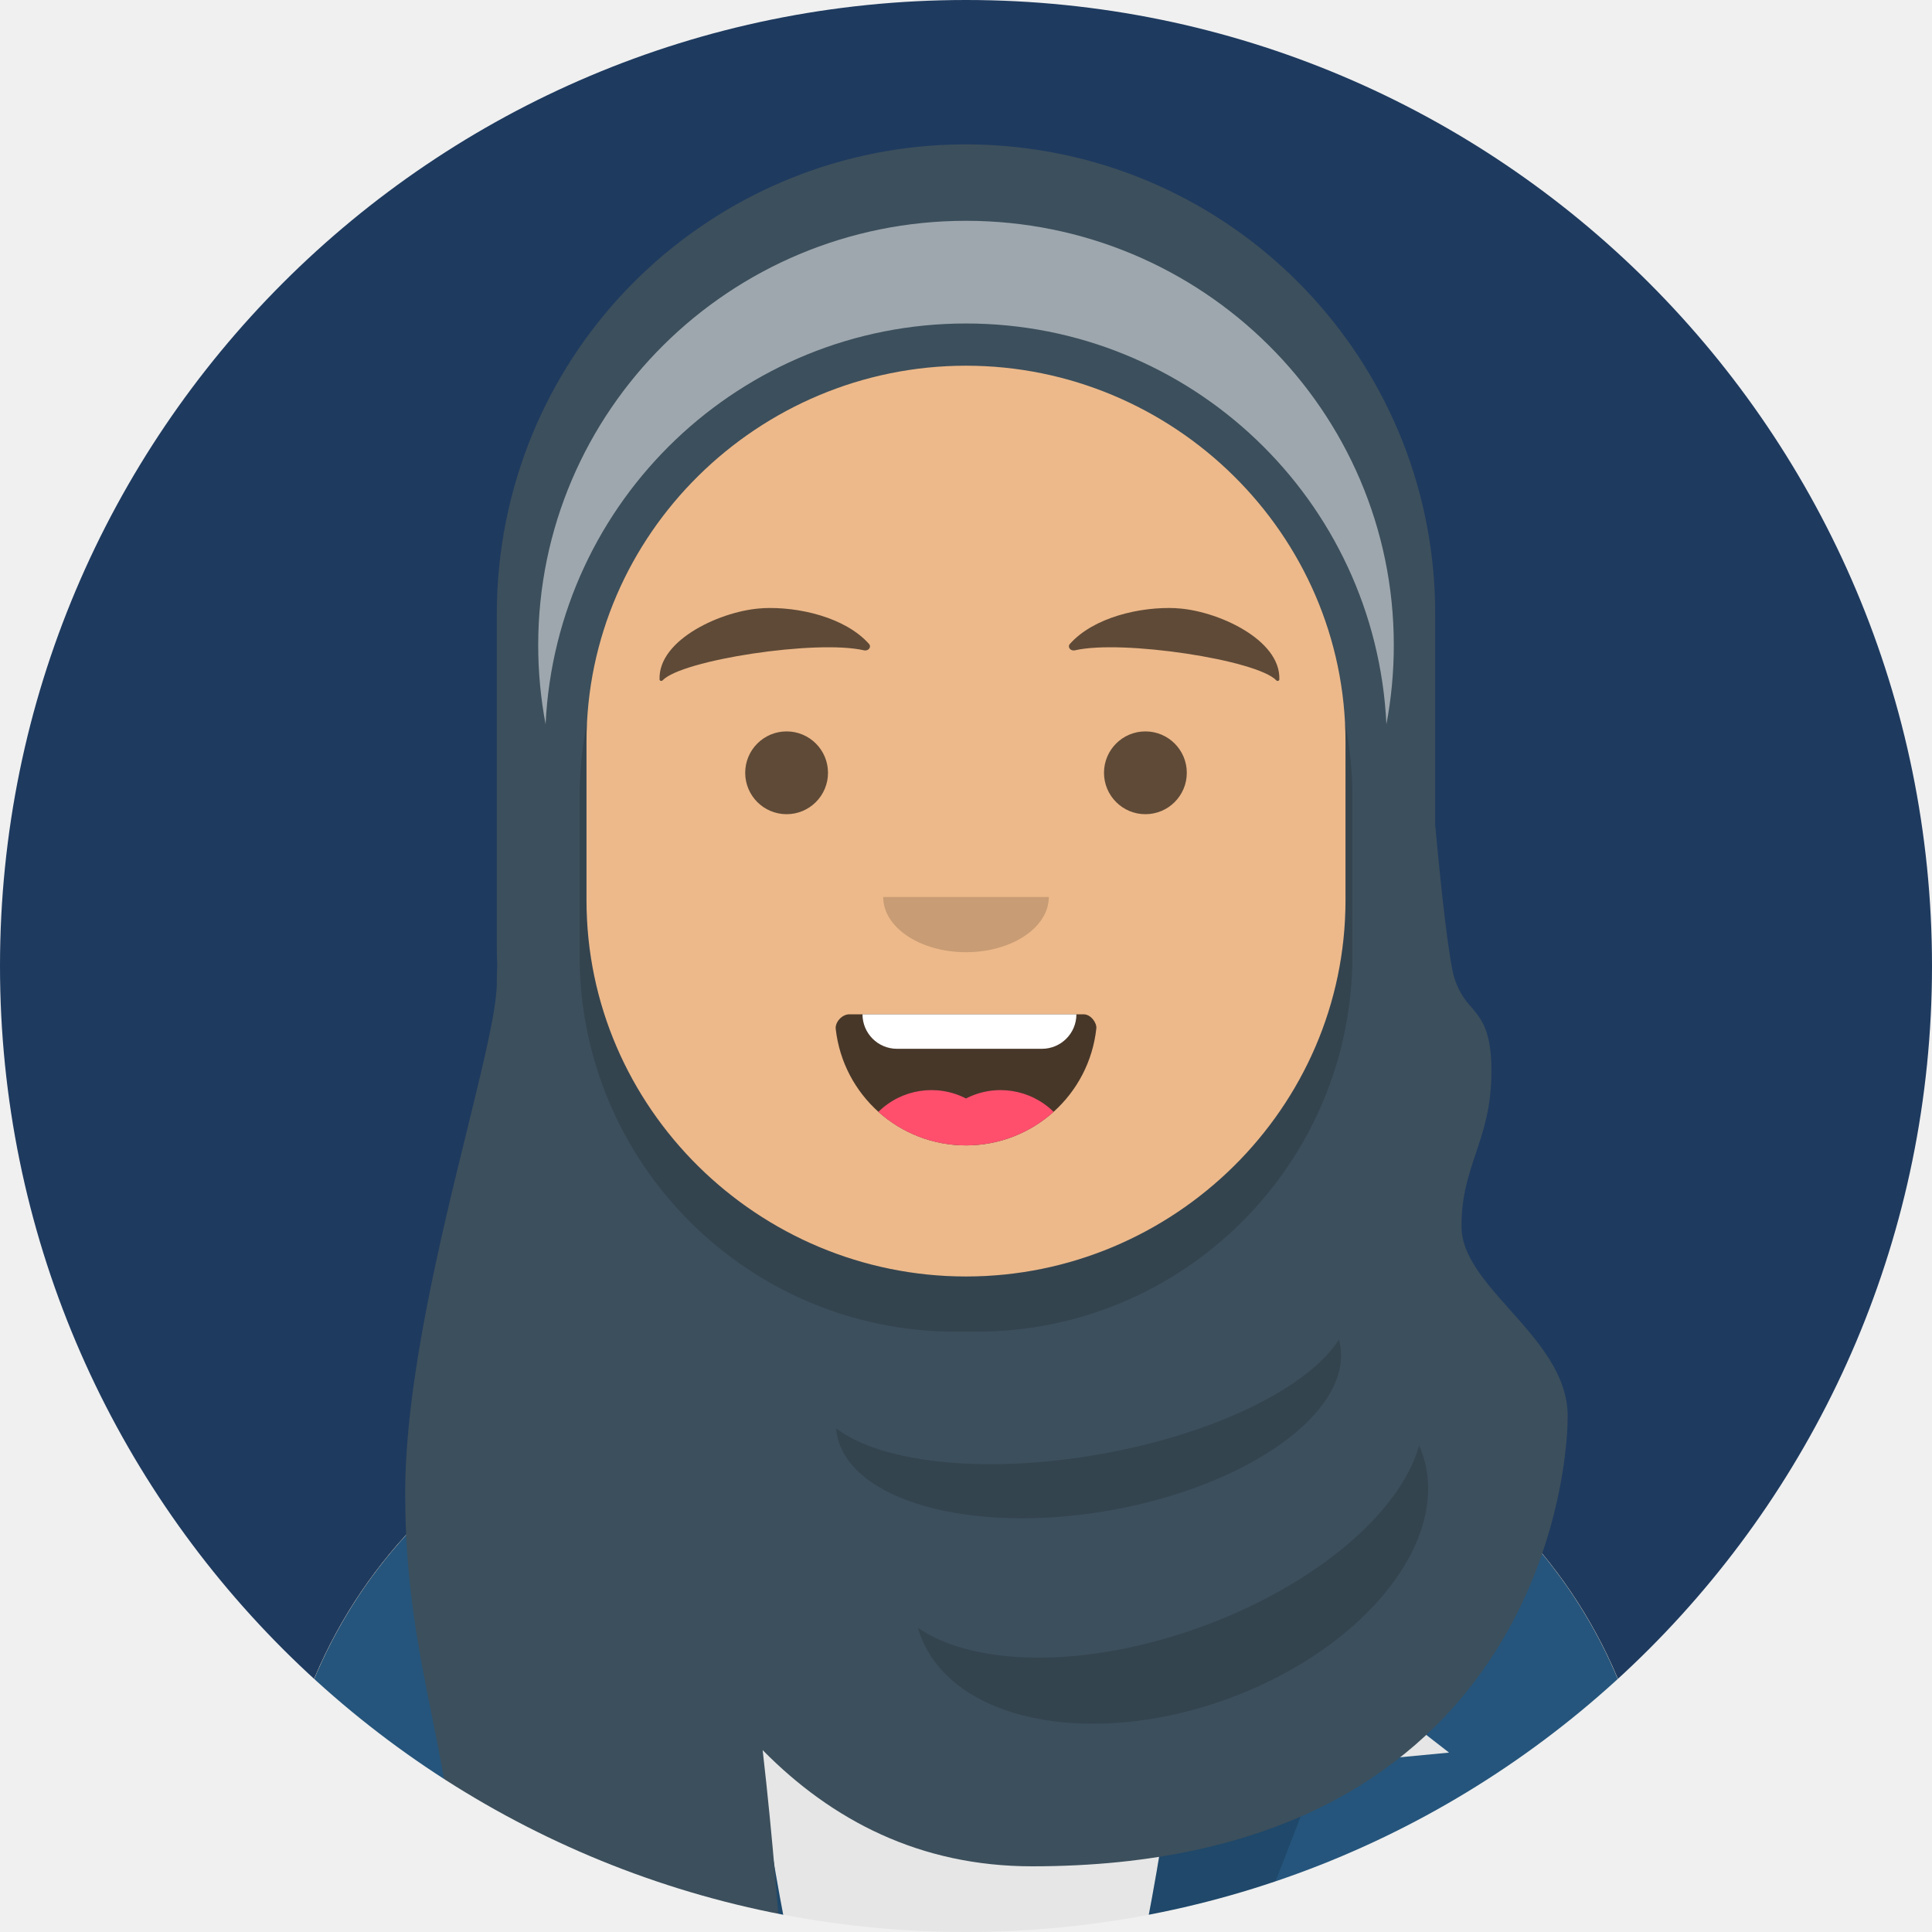
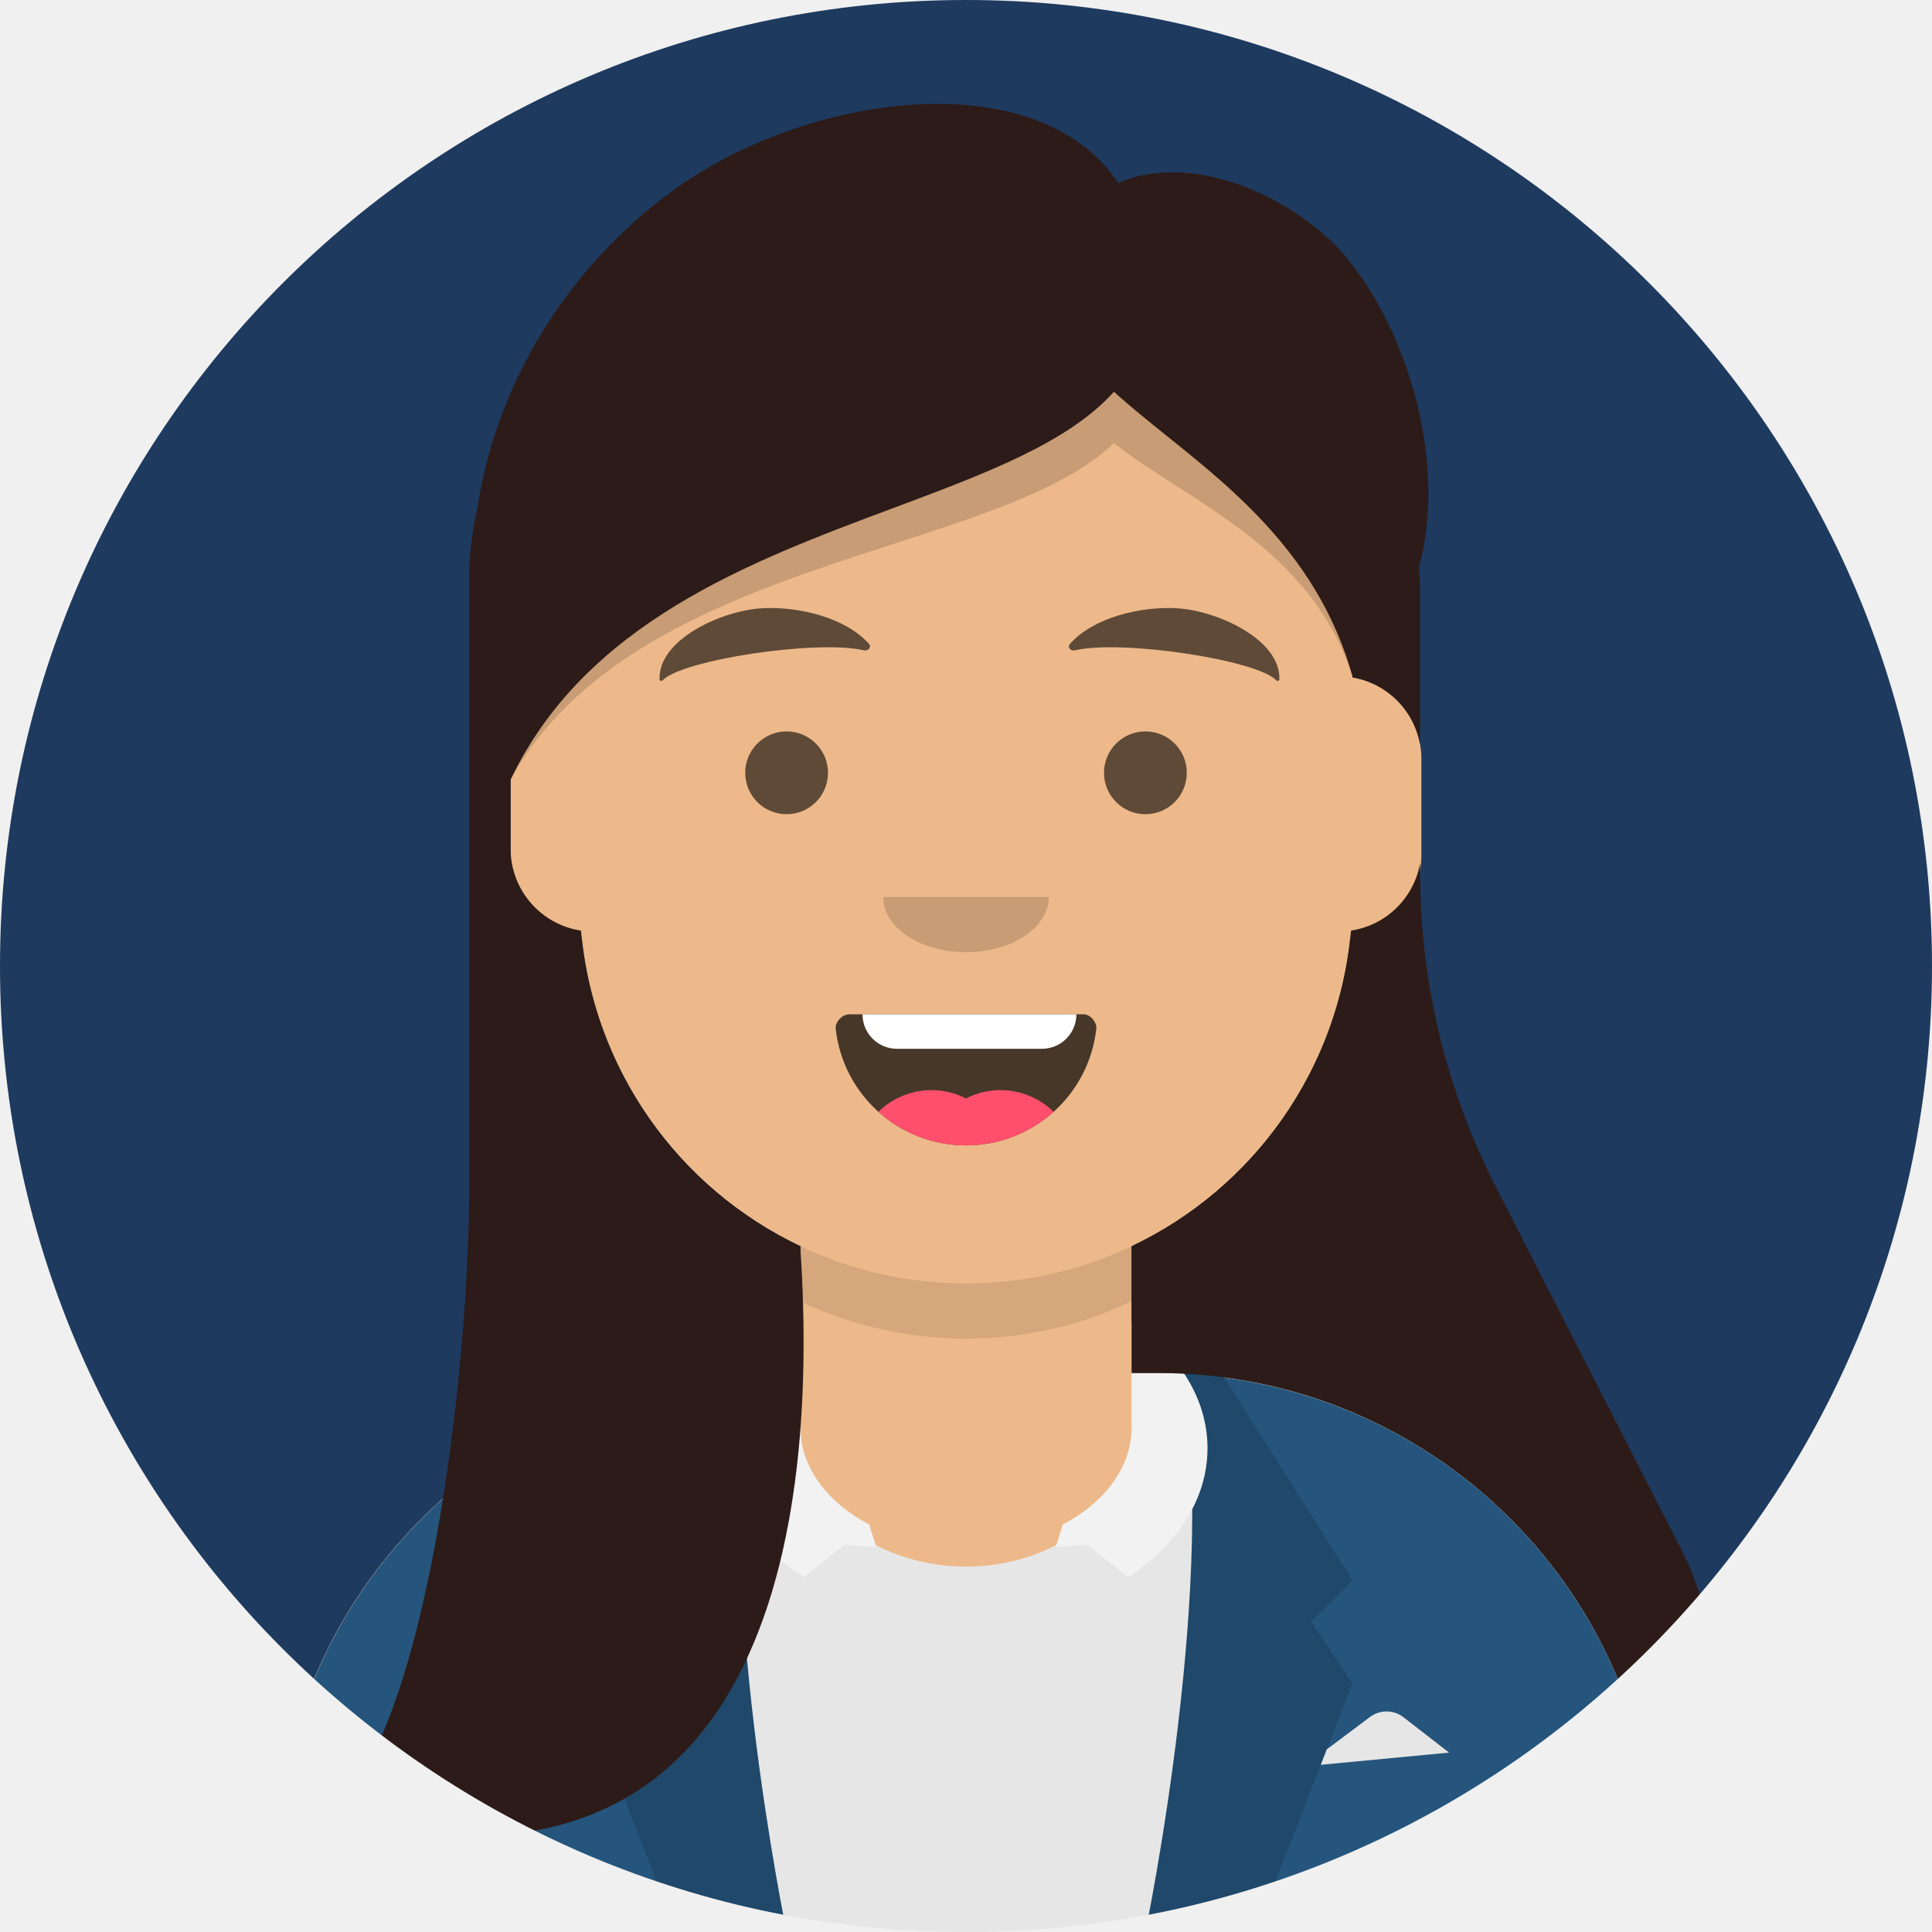
<svg xmlns="http://www.w3.org/2000/svg" viewBox="0 0 280 280" fill="none" shape-rendering="auto">
  <mask id="viewboxMask">
    <rect width="280" height="280" rx="140" ry="140" x="0" y="0" fill="#fff" />
  </mask>
  <g mask="url(#viewboxMask)">
    <rect fill="#1e3a5f" width="280" height="280" x="0" y="0" />
    <g transform="translate(8)">
      <path d="M132 36a56 56 0 0 0-56 56v6.17A12 12 0 0 0 66 110v14a12 12 0 0 0 10.3 11.88 56.04 56.04 0 0 0 31.7 44.73v18.4h-4a72 72 0 0 0-72 72v9h200v-9a72 72 0 0 0-72-72h-4v-18.39a56.04 56.04 0 0 0 31.7-44.73A12 12 0 0 0 198 124v-14a12 12 0 0 0-10-11.83V92a56 56 0 0 0-56-56Z" fill="#edb98a" />
      <path d="M108 180.61v8a55.79 55.79 0 0 0 24 5.39c8.59 0 16.73-1.93 24-5.39v-8a55.79 55.79 0 0 1-24 5.39 55.79 55.79 0 0 1-24-5.39Z" fill="#000" fill-opacity=".1" />
      <g transform="translate(0 170)">
        <path d="M132 57.05c14.91 0 27-11.2 27-25 0-1.01-.06-2.01-.2-3h1.2a72 72 0 0 1 72 72V110H32v-8.95a72 72 0 0 1 72-72h1.2c-.14.99-.2 1.99-.2 3 0 13.8 12.09 25 27 25Z" fill="#E6E6E6" />
        <path d="M100.78 29.12 101 28c-2.96.05-6 1-6 1l-.42.66A72.01 72.01 0 0 0 32 101.06V110h74s-10.7-51.56-5.24-80.8l.02-.08ZM158 110s11-53 5-82c2.96.05 6 1 6 1l.42.66a72.01 72.01 0 0 1 62.58 71.4V110h-74Z" fill="#25557c" />
        <path d="M101 28c-6 29 5 82 5 82H90L76 74l6-9-6-6 19-30s3.04-.95 6-1ZM163 28c6 29-5 82-5 82h16l14-36-6-9 6-6-19-30s-3.04-.95-6-1Z" fill-rule="evenodd" clip-rule="evenodd" fill="#000" fill-opacity=".15" />
        <path d="M108 21.54c-6.77 4.6-11 11.12-11 18.35 0 7.4 4.43 14.05 11.48 18.67l5.94-4.68 4.58.33-1-3.15.08-.06c-6.1-3.15-10.08-8.3-10.08-14.12V21.54ZM156 36.88c0 5.82-3.98 10.97-10.08 14.12l.08.06-1 3.15 4.58-.33 5.94 4.68C162.57 53.94 167 47.29 167 39.89c0-7.23-4.23-13.75-11-18.35v15.34Z" fill="#F2F2F2" />
        <path d="m183.42 85.77.87-2.24 6.27-4.7a4 4 0 0 1 4.85.05l6.6 5.12-18.59 1.77Z" fill="#E6E6E6" />
      </g>
      <g transform="translate(78 134)">
        <path fill-rule="evenodd" clip-rule="evenodd" d="M35.12 15.13a19 19 0 0 0 37.77-.09c.08-.77-.77-2.04-1.85-2.04H37.1C36 13 35 14.18 35.12 15.13Z" fill="#000" fill-opacity=".7" />
        <path d="M70 13H39a5 5 0 0 0 5 5h21a5 5 0 0 0 5-5Z" fill="#fff" />
        <path d="M66.7 27.14A10.96 10.96 0 0 0 54 25.2a10.95 10.95 0 0 0-12.7 1.94A18.93 18.93 0 0 0 54 32c4.88 0 9.33-1.84 12.7-4.86Z" fill="#FF4F6D" />
      </g>
      <g transform="translate(104 122)">
        <path fill-rule="evenodd" clip-rule="evenodd" d="M16 8c0 4.42 5.37 8 12 8s12-3.58 12-8" fill="#000" fill-opacity=".16" />
      </g>
      <g transform="translate(76 90)">
        <path d="M36 22a6 6 0 1 1-12 0 6 6 0 0 1 12 0ZM88 22a6 6 0 1 1-12 0 6 6 0 0 1 12 0Z" fill="#000" fill-opacity=".6" />
      </g>
      <g transform="translate(76 82)">
        <path d="M26.55 6.15c-5.8.27-15.2 4.49-14.96 10.34.01.18.3.27.43.12 2.76-2.96 22.32-5.95 29.2-4.36.64.14 1.12-.48.72-.93-3.43-3.85-10.2-5.43-15.4-5.18ZM86.45 6.15c5.8.27 15.2 4.49 14.96 10.34-.01.18-.3.27-.43.12-2.76-2.96-22.32-5.95-29.2-4.36-.64.14-1.12-.48-.72-.93 3.43-3.85 10.2-5.43 15.4-5.18Z" fill-rule="evenodd" clip-rule="evenodd" fill="#000" fill-opacity=".6" />
      </g>
      <g transform="translate(-1)">
-         <path fill-rule="evenodd" clip-rule="evenodd" d="M66 77.34c-.66 3.79-1 7.68-1 11.66v48c0 .97.02 1.94.06 2.9L65 142c.14 3.68-1.86 11.8-4.34 21.9-3.88 15.77-8.94 36.4-8.94 52.55 0 13.01 1.98 22.84 3.89 32.3 1.97 9.78 3.86 19.16 3.39 31.25h47s-.95-13.2-2.47-26.36c10.05 10.2 22.82 16.84 39.05 16.84 70.55 0 77.62-53.83 77.62-65.24 0-6.04-4.32-10.88-8.39-15.44-3.6-4.05-7.02-7.87-7-12.1 0-4.35 1.02-7.39 2.07-10.52 1.12-3.33 2.27-6.75 2.27-11.96 0-5.82-1.43-7.5-2.9-9.25a10.7 10.7 0 0 1-2.8-5.62c-.88-4.54-1.86-14.32-2.45-20.77V89A68 68 0 0 0 66.04 77.08L66 77v.34ZM133 53c-30.1 0-55 24.4-55 54.5v23c0 30.1 24.9 54.5 55 54.5s55-24.4 55-54.5v-23c0-30.1-24.9-54.5-55-54.5Z" fill="#3c4f5c" />
-         <path d="M193.93 104.96A61.4 61.4 0 0 0 195 93.5c0-33.97-27.76-61.5-62-61.5-34.24 0-62 27.53-62 61.5 0 3.92.37 7.75 1.07 11.46a61 61 0 0 1 121.86 0Z" fill="#fff" fill-opacity=".5" />
-         <path d="M78.07 104.69c-.05.93-.07 1.87-.07 2.81v23c0 30.1 24.9 54.5 55 54.5s55-24.4 55-54.5v-23c0-.94-.02-1.88-.07-2.81.7 3.5 1.07 7.1 1.07 10.81v23a54.5 54.5 0 0 1-54.5 54.5h-3A54.5 54.5 0 0 1 77 138.5v-23c0-3.7.37-7.32 1.07-10.81ZM187.05 194.14c-4.39 6.9-17.9 13.66-34.65 16.62-16.74 2.95-31.75 1.22-38.23-3.76.02.26.05.52.1.78 1.7 9.69 19.42 14.67 39.57 11.12 20.15-3.56 35.1-14.3 33.38-23.99-.04-.26-.1-.51-.17-.77ZM198.66 209.49c-2.64 9.6-14.87 20.2-31.56 26.28-16.68 6.07-32.87 5.8-41.06.15.1.34.2.67.32 1 4.53 12.44 24.47 16.6 44.55 9.3 20.07-7.31 32.67-23.32 28.15-35.75-.12-.34-.26-.66-.4-.98Z" opacity=".9" fill="#000" fill-opacity=".16" />
+         <path d="M67 113c10.86-22.7 34.67-31.6 55.44-39.36 13.32-4.97 25.39-9.48 32-16.86 2.22 2.02 4.75 4.05 7.41 6.2C172.06 71.16 184.21 80.91 189 98v.17a12 12 0 0 1 9.81 9.72V86.04c0-1.3-.05-2.57-.15-3.84 4.54-17-3.1-37.78-12.66-47.2-9.48-8.82-22.3-12.32-30.95-8.48C143.45 8.98 109.9 13.24 90 28c-13.22 9.8-24.79 25.72-27.84 45.75A46.18 46.18 0 0 0 61 84.05v88.5c-.2 31.5-7.4 82.49-21 90.45 62.36 16.8 71.93-38.15 69-82v-.39a56.03 56.03 0 0 1-31.8-45.74A12 12 0 0 1 67 123v-10ZM157 180.61a56.03 56.03 0 0 0 31.8-45.74 12 12 0 0 0 10.01-9.76v1.36A100 100 0 0 0 209.78 172l26.95 52.71a37.79 37.79 0 0 1-3.94 40.76A72 72 0 0 0 161 199h-4v-18.39Z" fill="#2c1b18" />
+         <path d="M67 113c10.86-22.7 34.67-31.6 55.44-39.36 13.32-4.97 25.39-9.48 32-16.86 2.22 2.02 4.75 4.05 7.41 6.2 10.19 8.17 22.3 17.89 27.11 34.9-4.57-14.04-15.75-21.22-25.6-27.55-3.21-2.06-6.28-4.03-8.93-6.12-6.6 6.4-18.67 10.32-32 14.64C101.68 85.58 77.87 93.3 67 113Z" fill="#000" fill-opacity=".16" />
      </g>
      <g transform="translate(49 72)" />
      <g transform="translate(62 42)" />
    </g>
  </g>
</svg>
